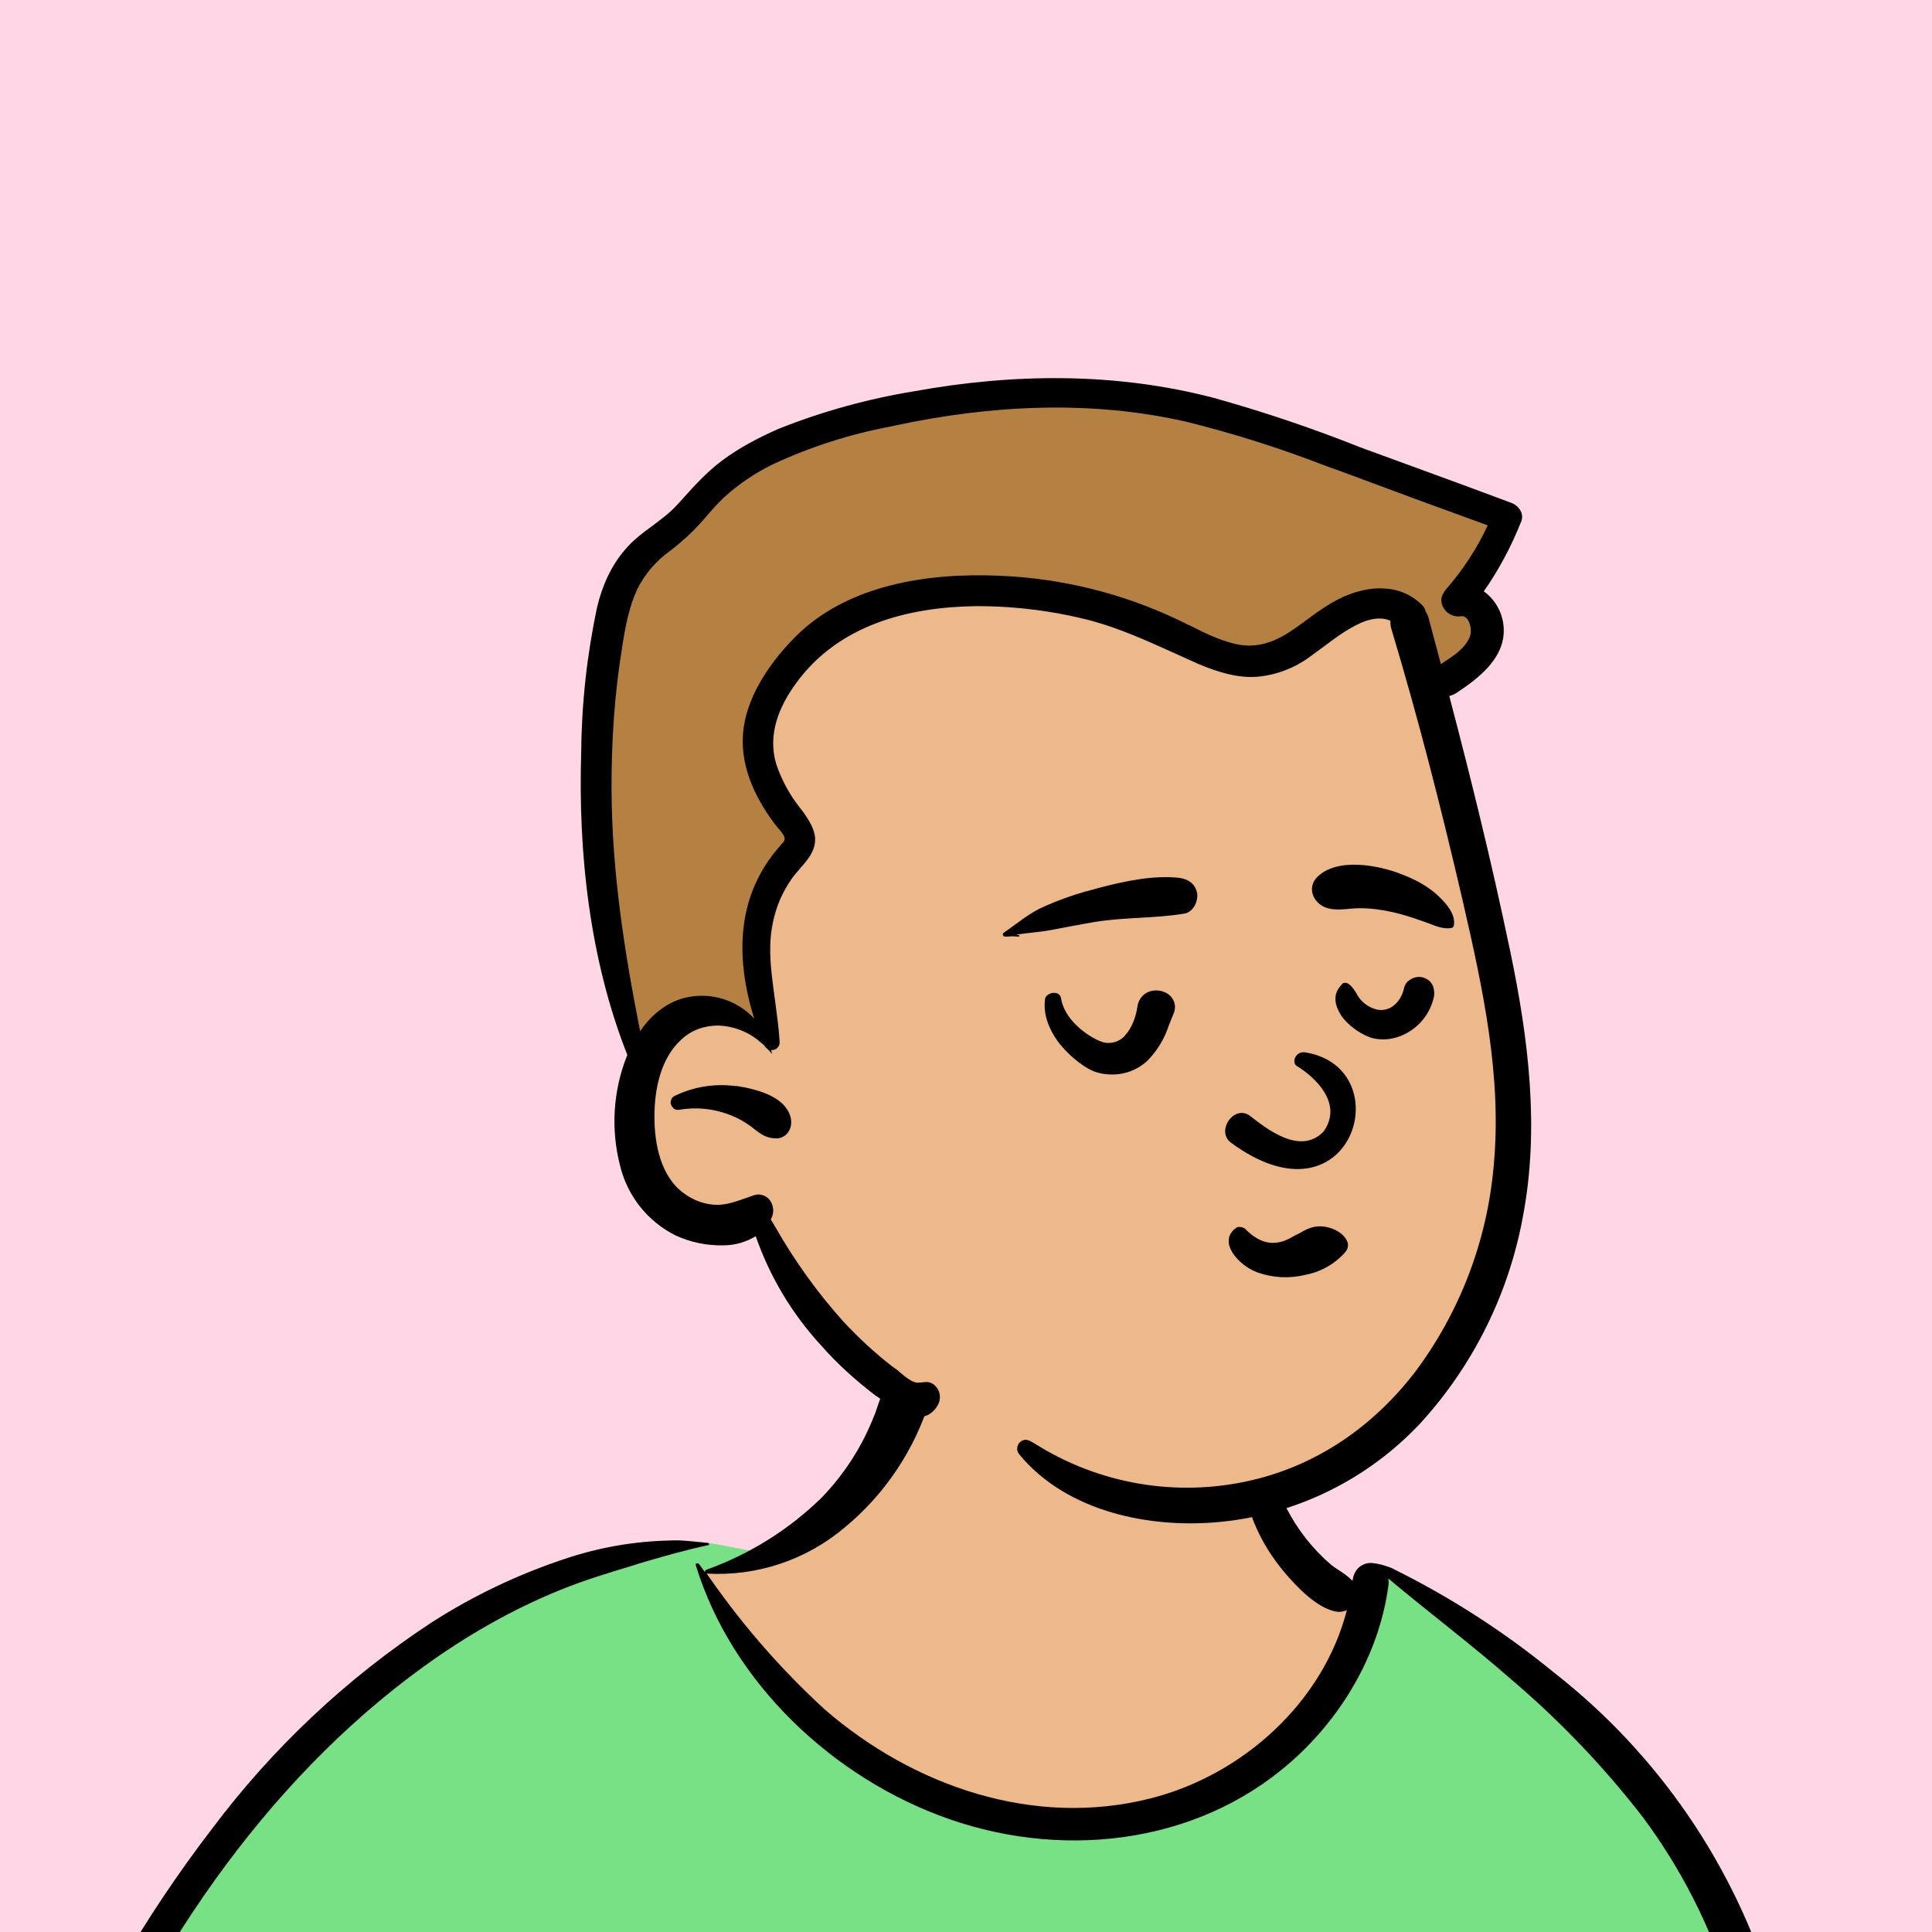
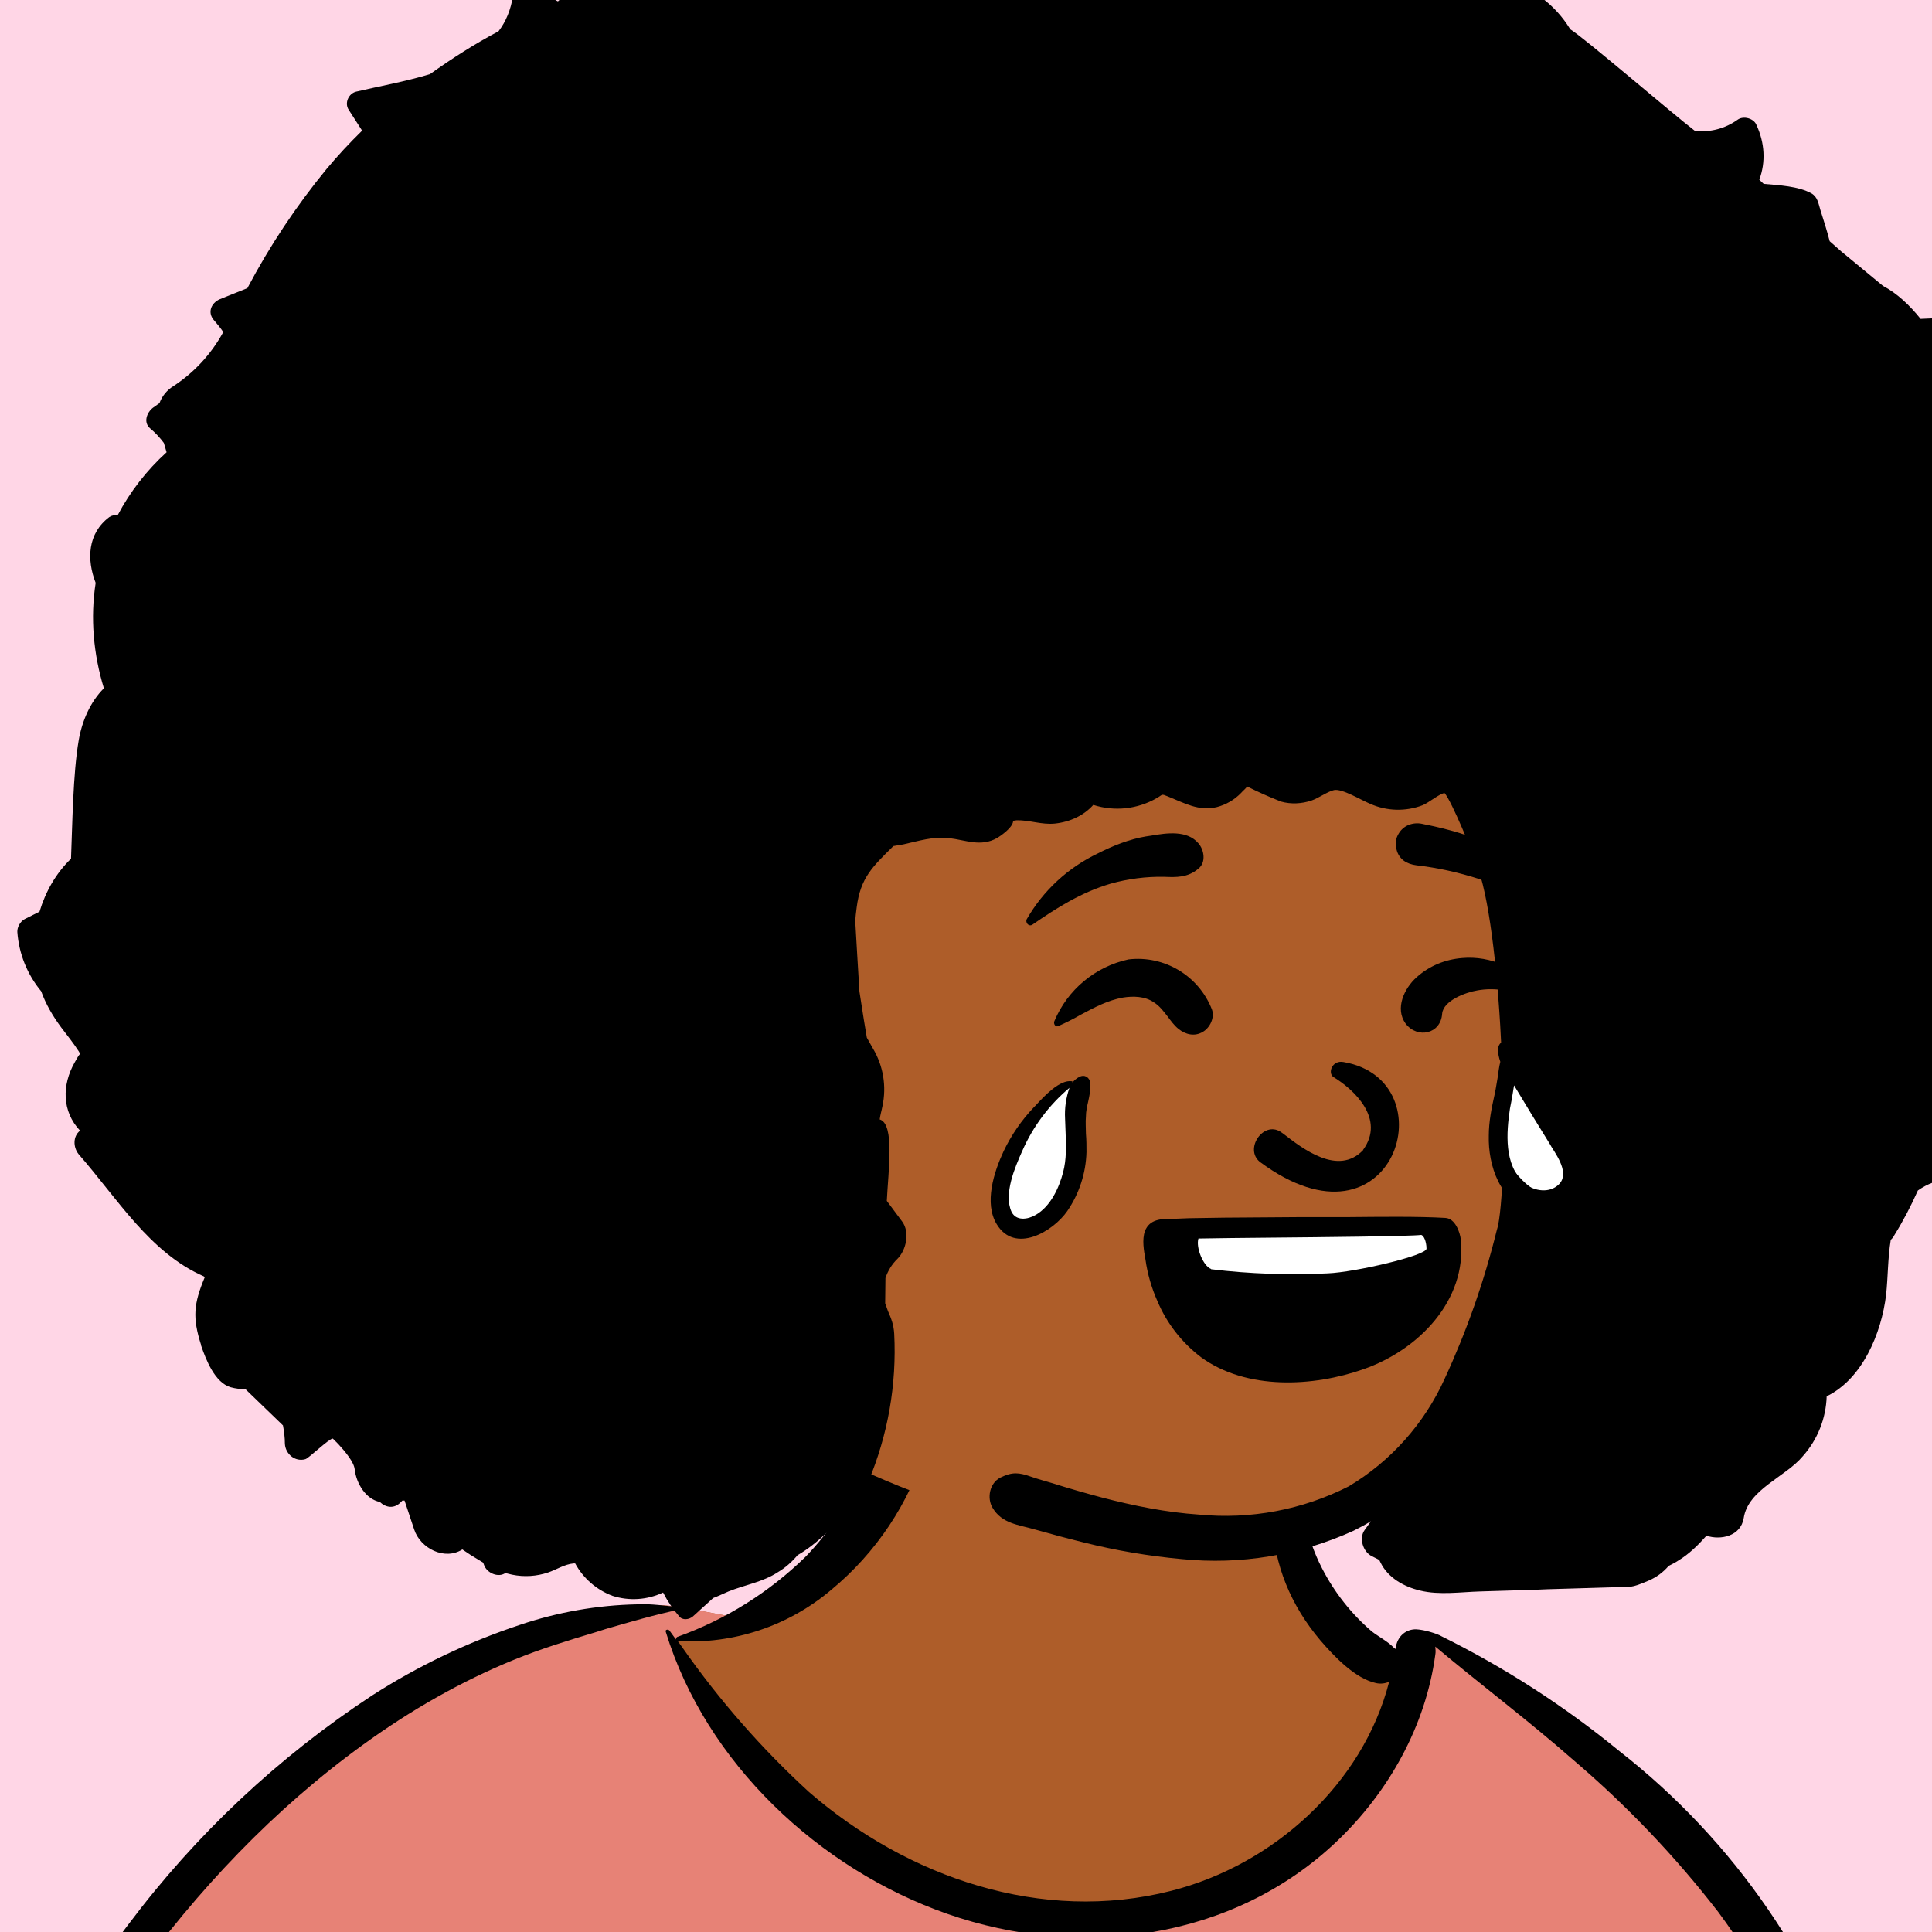
<svg xmlns="http://www.w3.org/2000/svg" viewBox="0 0 704 704" fill="none" shape-rendering="auto">
  <mask id="viewboxMask">
    <rect width="704" height="704" rx="0" ry="0" x="0" y="0" fill="#fff" />
  </mask>
  <g mask="url(#viewboxMask)">
    <rect fill="#ffd6e6" width="704" height="704" x="0" y="0" />
-     <g transform="translate(35.2 35.2) scale(0.9)">
+     <g fill-rule="evenodd" clip-rule="evenodd">
+       <path d="M705.3 1074a2351.1 2351.1 0 0 1-15.6-101c-1-7.7-2.5-16.4 2.7-22 7.3-8 14-14.8 14.8-26.2.8-10.7-2.8-22.4-5-32.8a809.4 809.4 0 0 0-17.3-64.7c-6.6-21.7-13.9-43.2-21.3-64.6-6.9-20-13.5-40.3-22.5-59.5-17-36.5-46-63.5-81.6-81.6-9-4.5-27-20.5-36.3-24-8.5-3.4-8.5 6.3-16.9 2.6-6.7-2.9-13-6.7-16.7-13.2-4-7-14.3-16.9-15.9-25-3.3-17.4.3-32.2-12-45.3a90 90 0 0 0-41.1-23.8c-33.7-9.3-78.5-2.8-98.8 28.5-9.7 14.9-13 33-26.2 45.1-11.4 10.7-8.8 18-23.6 23.4-.9.3-23.6-4.5-24.4-4.2-16.2-3.5-31.7 6.2-46.5 11.8a325.4 325.4 0 0 0-63 32.3 399.2 399.2 0 0 0-102.3 98.5 482.5 482.5 0 0 0-76.4 161c-1.7 6.4-3.5 13-1.5 19.4 1.7 5.3 5.4 9.2 9.8 12.4 6 4.3 18 7 17.7 15.7-.1 6.6-2.4 13.5-3.5 20-1.3 7.7-2.3 15.5-3.4 23.2-4.8 35.4-8.6 71-10.3 106.6a920 920 0 0 0-.5 106c.1 2.3.8 4.5 2 6.2-1 .4-1.2 2.4.1 2.7l2.7.5a12 12 0 0 0 7 2.4l5.5.2c19.3 4 38.6 7.9 58.1 10.8 23.8 3.5 47.6 6.3 71.5 8.7 49.2 4.8 98 3.2 147.1.6a1877 1877 0 0 1 147.4-2c49.2 1.4 98.4 3.5 147.6 4.4 55 1 110-.5 164.8-5 7.5-.5 12.2-6.5 10.7-14-8.9-44.7-19-89.1-27-134Z" fill="#ae5d29" />
+       <path d="m201 597.5 1.2-.4c14.5-5.7 29.6-14.8 45.4-11.4.5-.2 10.8 1.9 17.9 3.2l-6.7 7L247 598c40.7 67.1 88.8 100.7 144.3 100.7 55.5 0 97.7-33.6 126.4-100.7l4-1c.4 0 1 .2 1.5.4 9.3 3.6 27.4 19.6 36.3 24.1 35.6 18 64.5 45 81.6 81.6 8.7 18.6 15.2 38 21.8 57.5l.7 2c7.4 21.4 14.7 43 21.3 64.6 6.3 20.4 12 41 16.6 61.8l.7 2.9c2.2 10.4 5.8 22 5 32.8a29 29 0 0 1-3 10.7l-80.4 29 38.4 261.3c-35.1 1.5-70.3 2-105.5 1.3-49.2-.9-98.4-3-147.6-4.3-47.7-1.2-95.3-.7-143 1.7l-12 .6a946.3 946.3 0 0 1-139.5-1l-3.1-.3v-38.3l16.3-212.9-83-15.6-81.3-39.5a21.7 21.7 0 0 1-5.6-8.8c-1.9-6-.5-12 1-18l.5-1.3a492.8 492.8 0 0 1 76.4-161A399.3 399.3 0 0 1 138 629.7c19.8-13 40.9-23.9 63-32.3Z" fill="#e78276" />
+       <path d="M232.2 584.6c5.1-.3 10.3.6 15.4 1 .4.1.6.8 0 .9-9 1.9-18 4.5-26.9 7.1l-3.8 1.2c-10 3-19.8 6-29.6 10-19.4 7.9-37.8 18.5-54.8 30.8C67.2 682.8 20 754.3-9.9 828.3a526 526 0 0 0-24.3 77c-.4 1.6-2 5.4-1 7 .7 1.3 3.6 2.1 5 2.9l4.5 2.3 25.2 12.9 2.3 1.1c38 18.6 78.4 34.4 121 35.5l.4-3.7a342 342 0 0 1 9.9-60c.3-1 1.6-.6 1.7.3 3 23.1 2 46.4 1 69.7-1.8 41-4.3 82.2-6.5 123.3-1.2 20.6-2.6 41-3.9 61.7-1.3 20.5-1.7 41.6-4.7 62-.6 4.6-6 7-10 6.6-4.4-.5-7.9-4.5-8-9 0-11.9 1.5-24 2.4-35.8l2.5-33.8c3.1-41.1 6.8-82.2 10.2-123.3a4771 4771 0 0 1 3.8-43.7C76.4 979.8 34.2 963-6.1 943.5c-.6 13.2-2 26.5-3.4 39.6-3.8 36.8-7.1 73.6-9.6 110.5a2254.2 2254.2 0 0 0-4.2 92.7l-.2 7c0 4.4-.5 8.5-4.3 11.7-3.7 3.3-8.9 3.5-12.6 0-5-4.6-4.2-10.9-4-17.1a1675.6 1675.6 0 0 1 1.8-47.2 1321 1321 0 0 1 10.5-109.5l2-14c3.5-26 7.5-52.7 15.5-77.9-3.1-1.5-6.2-3-9.3-4.7-5.5-2.7-11.2-5.4-16.6-8.4-4.2-2.5-7.9-5.8-9-10.8-1.4-5.5.6-11.5 2-16.9v-.4a502 502 0 0 1 26.6-80 523.2 523.2 0 0 1 67.8-117 353.8 353.8 0 0 1 88.7-83.3 239 239 0 0 1 53.8-25.7 142.6 142.6 0 0 1 42.8-7.5Zm90.1-66c6-6.5 18.1.2 15.2 8.8a108.2 108.2 0 0 1-34.7 52A79.4 79.4 0 0 1 247 598l1.7 2.4a321.1 321.1 0 0 0 46.1 52.6c36 31.2 84.8 48 132 36 37.1-9.4 69.8-38.8 79.4-76.2-1.3.6-3 .9-4.8.5-7.7-1.7-15.3-9.8-20.3-15.6-5.3-6.3-9.5-13-12.6-20.7-5.6-14-7.4-32.1.3-45.7 1-1.7 3-.7 3.3 1l.3 2.5c1.5 12.7 3.3 25 9.3 36.6a76 76 0 0 0 18.2 23.1c2.6 2 5.8 3.6 8.1 6l.5.4c.6-5 4.1-7.3 7.6-7.2 3.3.2 7.3 1.6 8.8 2.3l.1.1a341 341 0 0 1 65.1 42 259 259 0 0 1 88.4 129c7.5 25.3 11.8 51.4 16.3 77.4l2.8 16c4.2 23.9 8.9 48.4 18.4 70.7 2.5 5.7.6 11.1-5.5 13.4A1493 1493 0 0 1 688 953c3.7 16 6 32.5 8.7 48.5 6 34.1 13.2 68 19.4 102 3.2 17.5 6.1 35 9.3 52.3l4.7 25.2 2.4 13.6.1.7c.5 2.4 1 4.9.4 7.3-.8 2.7-2.9 4.6-4.8 6.6-1.6 1.6-3.8 1.6-5.7.7l-.7-.3c-3.4-1.6-6-3.2-7.3-7-.7-2.5-1-5.2-1.5-7.7a3535.6 3535.6 0 0 1-7.8-43.6l-1.6-9.1c-5.2-31.4-10.2-62.9-12.8-94.5-1-14-2.3-28.1-3.5-42.2l-.9-10.5c-1.1-13.3-2.5-27-2.7-40.5l-4.5 1.6L657 964c-5.5 2-12.5 6-18.4 5.2-2.9-.3-5-1.2-6.8-2.9 2 28.8 4.8 57.4 8.5 86a1965.7 1965.7 0 0 0 22 135c.6 3.2 1.4 6.4 1.9 9.6.5 3.7-.5 5.9-2.5 9-1.7 2.4-5 3.7-7.8 2-3.6-2.3-5.5-4.3-6.5-8.4-1-3.7-1.6-7.6-2.3-11.4a1654.2 1654.2 0 0 1-11.4-65.2c-7.8-52-12.7-104.4-15.2-156.8a1388 1388 0 0 1-1.4-77.8c0-13.3.5-26.6 1.4-39.9 1-13.4 3-26.5 4.8-39.8 0-.5.7-.5.7 0 .8 14.9 2.1 29.8 2.8 44.7.6 14.3.9 28.5 1.4 42.8.6 18.7 1.5 37.5 2.7 56.2a9.6 9.6 0 0 1 8.5-3.1c4.7-1 9.7-3.4 14.1-5l16.8-5.5 26.4-8.7a679 679 0 0 1-18-80.8l-2-12.3c-4-24.2-8.5-48.5-15.8-72a229.8 229.8 0 0 0-34.8-68.2 370.2 370.2 0 0 0-52.7-55.3C557 627 539.7 614 523 600c.1.9.2 2 0 3-3.5 25.9-17 50-35.8 67.9-37.7 36-93.6 43.4-142 26.5-46.7-16.3-88-55-102.6-102.8-.3-.8.8-1 1.3-.5l2.4 3.3c0-.4.2-.9.7-1a129 129 0 0 0 46.6-29.2 100.2 100.2 0 0 0 21.3-33.3l.4-1c1.7-5 3.2-10.2 7-14.2Z" fill="#000" />
+     </g>
+     <g transform="matrix(.99789 0 0 1 156 62)">
      <g fill-rule="evenodd" clip-rule="evenodd">
-         <path d="M705.3 1074a2351.1 2351.1 0 0 1-15.6-101c-1-7.7-2.5-16.4 2.7-22 7.3-8 14-14.8 14.8-26.2.8-10.7-2.8-22.4-5-32.8a809.4 809.4 0 0 0-17.3-64.7c-6.6-21.7-13.9-43.2-21.3-64.6-6.9-20-13.5-40.3-22.5-59.5-17-36.5-46-63.5-81.6-81.6-9-4.5-27-20.5-36.3-24-8.5-3.4-8.5 6.3-16.9 2.6-6.7-2.9-13-6.7-16.7-13.2-4-7-14.3-16.9-15.9-25-3.3-17.4.3-32.2-12-45.3a90 90 0 0 0-41.1-23.8c-33.7-9.3-78.5-2.8-98.8 28.5-9.7 14.9-13 33-26.2 45.1-11.4 10.7-8.8 18-23.6 23.4-.9.3-23.6-4.5-24.4-4.2-16.2-3.5-31.7 6.2-46.5 11.8a325.4 325.4 0 0 0-63 32.3 399.2 399.2 0 0 0-102.3 98.5 482.5 482.5 0 0 0-76.4 161c-1.7 6.4-3.5 13-1.5 19.4 1.7 5.3 5.4 9.2 9.8 12.4 6 4.3 18 7 17.7 15.7-.1 6.6-2.4 13.5-3.5 20-1.3 7.7-2.3 15.5-3.4 23.2-4.8 35.4-8.6 71-10.3 106.6a920 920 0 0 0-.5 106c.1 2.3.8 4.5 2 6.2-1 .4-1.2 2.4.1 2.7l2.7.5a12 12 0 0 0 7 2.4l5.5.2c19.3 4 38.6 7.9 58.1 10.8 23.8 3.5 47.6 6.3 71.5 8.7 49.2 4.8 98 3.2 147.1.6a1877 1877 0 0 1 147.4-2c49.2 1.4 98.4 3.5 147.6 4.4 55 1 110-.5 164.8-5 7.5-.5 12.2-6.5 10.7-14-8.9-44.7-19-89.1-27-134Z" fill="#edb98a" />
-         <path d="m201 597.5 1.2-.4c14.5-5.7 29.6-14.8 45.4-11.4.5-.2 10.8 1.9 17.9 3.2l-6.7 7L247 598c40.7 67.1 88.8 100.7 144.3 100.7 55.5 0 97.7-33.6 126.4-100.7l4-1c.4 0 1 .2 1.5.4 9.3 3.6 27.4 19.6 36.3 24.1 35.6 18 64.5 45 81.6 81.6 8.7 18.6 15.2 38 21.8 57.5l.7 2c7.4 21.4 14.7 43 21.3 64.6 6.3 20.4 12 41 16.6 61.8l.7 2.9c2.2 10.4 5.8 22 5 32.8a29 29 0 0 1-3 10.7l-80.4 29 38.4 261.3c-35.1 1.5-70.3 2-105.5 1.3-49.2-.9-98.4-3-147.6-4.3-47.7-1.2-95.3-.7-143 1.7l-12 .6a946.3 946.3 0 0 1-139.5-1l-3.1-.3v-38.3l16.3-212.9-83-15.6-81.3-39.5a21.7 21.7 0 0 1-5.6-8.8c-1.9-6-.5-12 1-18l.5-1.3a492.8 492.8 0 0 1 76.4-161A399.3 399.3 0 0 1 138 629.7c19.8-13 40.9-23.9 63-32.3Z" fill="#78e185" />
-         <path d="M232.2 584.6c5.1-.3 10.3.6 15.4 1 .4.1.6.8 0 .9-9 1.9-18 4.5-26.9 7.1l-3.8 1.2c-10 3-19.8 6-29.6 10-19.4 7.9-37.8 18.5-54.8 30.8C67.2 682.8 20 754.3-9.9 828.3a526 526 0 0 0-24.3 77c-.4 1.6-2 5.4-1 7 .7 1.3 3.6 2.1 5 2.9l4.5 2.3 25.2 12.9 2.3 1.1c38 18.6 78.4 34.4 121 35.5l.4-3.7a342 342 0 0 1 9.9-60c.3-1 1.6-.6 1.7.3 3 23.1 2 46.4 1 69.7-1.8 41-4.3 82.2-6.5 123.3-1.2 20.6-2.6 41-3.9 61.7-1.3 20.5-1.7 41.6-4.7 62-.6 4.6-6 7-10 6.6-4.4-.5-7.9-4.5-8-9 0-11.9 1.5-24 2.4-35.8l2.5-33.8c3.1-41.1 6.8-82.2 10.2-123.3a4771 4771 0 0 1 3.8-43.7C76.4 979.8 34.2 963-6.1 943.5c-.6 13.2-2 26.5-3.4 39.6-3.8 36.8-7.1 73.6-9.6 110.5a2254.2 2254.2 0 0 0-4.2 92.7l-.2 7c0 4.4-.5 8.5-4.3 11.7-3.7 3.3-8.9 3.5-12.6 0-5-4.6-4.2-10.9-4-17.1a1675.6 1675.6 0 0 1 1.8-47.2 1321 1321 0 0 1 10.5-109.5l2-14c3.5-26 7.5-52.7 15.5-77.9-3.1-1.5-6.2-3-9.3-4.7-5.5-2.7-11.2-5.4-16.6-8.4-4.2-2.5-7.9-5.8-9-10.8-1.4-5.5.6-11.5 2-16.9v-.4a502 502 0 0 1 26.6-80 523.2 523.2 0 0 1 67.8-117 353.8 353.8 0 0 1 88.7-83.3 239 239 0 0 1 53.8-25.7 142.6 142.6 0 0 1 42.8-7.5Zm90.1-66c6-6.5 18.1.2 15.2 8.8a108.2 108.2 0 0 1-34.7 52A79.4 79.4 0 0 1 247 598l1.7 2.4a321.1 321.1 0 0 0 46.1 52.6c36 31.2 84.8 48 132 36 37.1-9.4 69.8-38.8 79.4-76.2-1.3.6-3 .9-4.8.5-7.7-1.7-15.3-9.8-20.3-15.6-5.3-6.3-9.5-13-12.6-20.7-5.6-14-7.4-32.1.3-45.7 1-1.7 3-.7 3.3 1l.3 2.5c1.5 12.7 3.3 25 9.3 36.6a76 76 0 0 0 18.2 23.1c2.6 2 5.8 3.6 8.1 6l.5.4c.6-5 4.1-7.3 7.6-7.2 3.3.2 7.3 1.6 8.8 2.3l.1.1a341 341 0 0 1 65.1 42 259 259 0 0 1 88.4 129c7.5 25.3 11.8 51.4 16.3 77.4l2.8 16c4.2 23.9 8.9 48.4 18.4 70.7 2.5 5.7.6 11.1-5.5 13.4A1493 1493 0 0 1 688 953c3.7 16 6 32.5 8.7 48.5 6 34.1 13.2 68 19.4 102 3.2 17.5 6.1 35 9.3 52.3l4.7 25.2 2.4 13.6.1.7c.5 2.4 1 4.9.4 7.3-.8 2.7-2.9 4.6-4.8 6.6-1.6 1.6-3.8 1.6-5.7.7l-.7-.3c-3.4-1.6-6-3.2-7.3-7-.7-2.5-1-5.2-1.5-7.7a3535.6 3535.6 0 0 1-7.8-43.6l-1.6-9.1c-5.2-31.4-10.2-62.9-12.8-94.5-1-14-2.3-28.1-3.5-42.2l-.9-10.5c-1.1-13.3-2.5-27-2.7-40.5l-4.5 1.6L657 964c-5.5 2-12.5 6-18.4 5.2-2.9-.3-5-1.2-6.8-2.9 2 28.8 4.8 57.4 8.5 86a1965.7 1965.7 0 0 0 22 135c.6 3.2 1.4 6.4 1.9 9.6.5 3.7-.5 5.9-2.5 9-1.7 2.4-5 3.7-7.8 2-3.6-2.3-5.5-4.3-6.5-8.4-1-3.7-1.6-7.6-2.3-11.4a1654.2 1654.2 0 0 1-11.4-65.2c-7.8-52-12.7-104.4-15.2-156.8a1388 1388 0 0 1-1.4-77.8c0-13.3.5-26.6 1.4-39.9 1-13.4 3-26.5 4.8-39.8 0-.5.7-.5.7 0 .8 14.9 2.1 29.8 2.8 44.7.6 14.3.9 28.5 1.4 42.8.6 18.7 1.5 37.5 2.7 56.2a9.6 9.6 0 0 1 8.5-3.1c4.7-1 9.7-3.4 14.1-5l16.8-5.5 26.4-8.7a679 679 0 0 1-18-80.8l-2-12.3c-4-24.2-8.5-48.5-15.8-72a229.8 229.8 0 0 0-34.8-68.2 370.2 370.2 0 0 0-52.7-55.3C557 627 539.7 614 523 600c.1.9.2 2 0 3-3.5 25.9-17 50-35.8 67.9-37.7 36-93.6 43.4-142 26.5-46.7-16.3-88-55-102.6-102.8-.3-.8.8-1 1.3-.5l2.4 3.3c0-.4.2-.9.7-1a129 129 0 0 0 46.6-29.2 100.2 100.2 0 0 0 21.3-33.3l.4-1c1.7-5 3.2-10.2 7-14.2Z" fill="#000" />
+         <path d="M408.5 275c-6.9-83.7-27.8-157.8-126-161a343 343 0 0 0-130.3 27.2C53.2 191 21.7 372.4 109 445.4a1 1 0 0 0 0 1.6c18 12.1 38 22.1 58.1 30.5 53.5 22.6 116.4 32.4 171 7.9 83.2-35.4 84.4-134 70.4-210.5Z" fill="#ae5d29" />
+         <path d="M572.3 236c3.4-3.1 6-7.2 7.3-11.7 1.1-4.1 1.2-8.6 0-12.8-1.4-4.4-4.3-8-3.6-12.5 0-.5.2-1 .3-1.4 2.5-8.7 8.6-15 6.4-24.5-.6-2.7-1.7-5.2-3.4-7l.5-6.4a33.5 33.5 0 0 0-.4-26.8c-.4-4.2-1.2-8.4-2.2-12.6.5-3.7-.1-7.7-1.3-11-2-5.6-4.6-11.1-7.4-16.6.3-1.5.2-3-.7-4.5a41.7 41.7 0 0 0-5.5-7l-4.3-7.6-2.2-3.8c2.2-4 3.4-8 1-12.9a6 6 0 0 0-5.2-3l-6.6.3c-4-5-8.7-9.4-13.7-12L516 29.6l-4.2-3.7c-1-3.9-2.2-7.6-3.4-11.4-.7-2.3-1-4.7-3.2-6-4.8-2.7-12-3-17.5-3.5l-1.6-1.5c2.4-6.5 2-13.5-1.1-20.1-1-2.3-4.7-3.3-6.8-1.8a22.6 22.6 0 0 1-15.6 4.1c-8-6.1-40.5-34-45.5-37l-.2-.3a40.7 40.7 0 0 0-10-11l-1.7-1.8a21 21 0 0 1 4.5-10.4c3.6-4.3-.8-9.8-5.8-7.5l-1 .5c-4 1.7-8.2 3.5-12.6 5.1-1.6-.6-3.3-1.1-4.8-1.8L369.5-85c-2.7-1.1-5.5-2-8-3.3-1-6-7-9.8-13.1-9.6a11.6 11.6 0 0 1 2.3-4.2c3.2-3.7-1-10.6-5.6-7.3l-1 .7-3.8 2.5c-2.1-1-4.5-1.1-7-.2a71.4 71.4 0 0 0-15.3 7.7l-.6.4a13.1 13.1 0 0 0-9.6-4.8h-.2a12.6 12.6 0 0 0-11.8-5.6c.3-5.6-5.3-10.6-10.4-11.2a12 12 0 0 0-13.1 8.6l-1.5 4.8a52.7 52.7 0 0 0-14.6-5c-11.6-2-23 .1-34.2 3.3l-3.3 1-4.5-5.5c-2.5-3-8.4-.6-8 3.3.2 2.7-.9 4.7-2.6 6a38.4 38.4 0 0 1-16-1.3c-1.9-.7-4.1-2.6-5.2-4.3-4-6.4-14.4-8.2-19.4-2-5.1-2.3-11.7.8-14.6 5.3-1.5 2.3-4.6 3.6-8.6 4.7-3 .8-6 1.4-9 2-1.4-1.9-4.3-3.1-6.4-1.6l-4.1 3.3a59 59 0 0 1-31-2.6c-8.5-3.5-16.3 6-15 14-2.4 1.2-5 2-7.5 3.4a30 30 0 0 0-13.6 16c-2 1.6-3.9 3.2-5.8 5l-9.5-5c-2.4-1.1-6.4-.3-6.9 2.9-.8 5.2-2.6 9.5-5.3 13C17-46 8.7-40.7.7-35c-9.2 2.8-19 4.5-27 6.4-2.8.7-4.3 4.2-2.7 6.6l4.9 7.6c-4.6 4.5-8.9 9.1-13 14A259 259 0 0 0-66 43l-10 4c-3.3 1.4-4.7 5-2.1 7.8 1.2 1.4 2.3 2.7 3.3 4.2A55 55 0 0 1-93 78.7a12.2 12.2 0 0 0-5.1 6.2l-2.4 1.7c-2.2 1.7-3.6 5.3-1 7.5 1.8 1.5 3.5 3.3 5 5.3l1 3.4a84.2 84.2 0 0 0-17.9 23 4 4 0 0 0-3 .6c-8 6-8.3 15.5-5 24-2 12.8-.8 26 3 38.4-5 5-8 12-9.2 19-2.1 12.1-2.3 30.8-2.8 43.1-5.5 5.3-9.3 12-11.5 19.3l-5.4 2.7c-1.6.8-2.8 3-2.7 4.7a38 38 0 0 0 8.7 21.6c1.7 4.7 4.2 9 7.4 13.3 2.2 2.9 4.4 5.6 6.4 8.7l.4.8c-.8.9-1.4 2.2-2 3.2-4.6 8.1-4.7 17.7 2 24.8-2.6 2-2.6 6-.5 8.6 14.2 16.2 26 35.9 45.7 44.5l.3.4c-4 9.6-4.5 14.6-1.3 24.6v.2c1.8 5.2 5 13.5 10.8 15.2 1.8.5 3.6.7 5.4.7l13.7 13.2c.4 2.2.7 4.4.7 6.7.2 3.7 3.7 6.7 7.5 5.6 1.3-.4 8.6-7.5 10-7.5l2 2c2.4 2.6 5.8 6.6 6 9.3.6 5 4 10.8 9.2 11.8 2 2 5.2 2.7 7.7 0l.5-.5h.8l3.5 10.5c2.3 7 11.2 11.4 17.6 7.3l3 2 4.6 2.8.3.8c1 3 5.2 4.8 7.8 3l2.5.6c4.4.9 8.9.6 13.1-.8 3-1 6-3 9.3-3.3h.6a25.8 25.8 0 0 0 13.6 11.8 25.3 25.3 0 0 0 18.5-1.2 43 43 0 0 0 5.9 8.7c1.2 1.5 3.6 1.2 5 0l7.4-6.7c1.9-.7 3.7-1.6 5.6-2.4 6-2.4 12.5-3.4 18-7 2.7-1.6 5.1-3.7 7.2-6.2 3.8-2.2 7.3-5 10.5-8.1 1.6 0 3.2-.4 4.8-1.2a20 20 0 0 0 10.5-17.4 122.6 122.6 0 0 0 9.5-54c-.2-3.2-1-5.4-2.3-8.3l-1-2.8.1-9.2c.9-2.6 2.3-5 4.4-7 3.2-3.2 4.6-9.7 1.7-13.6l-5.6-7.5c.5-10.8 3-28-2.6-29.7.2-1.6.7-3.2 1-4.8a29 29 0 0 0-3.5-21.1l-2.2-3.9-1.1-6.6-1.6-10.2-.8-13.2-.7-12c0-2 .3-3.7.5-5.5 1.4-10.8 5.8-14.8 13.4-22.3a80 80 0 0 0 3.6-.6c5.4-1.2 11.1-3 16.7-2.3 6.1.7 11.6 3.3 17.5 0 1.7-1 5.6-3.8 5.9-6v-.3l1.3-.2c4.7-.1 9.2 1.7 14 1.2 5.6-.6 10.6-3 14-6.8a28.8 28.8 0 0 0 23.2-2.5c2.3-1.3 1.5-1.6 4-.6 6 2.4 11.3 5.5 17.9 3.9a19 19 0 0 0 8.9-5.2c.5-.6 1.5-1.4 2.2-2.3a146 146 0 0 0 12.4 5.5c3.6 1 7.5.8 11.1-.4 2.6-.9 5.9-3.3 8.2-3.8 3-.6 9.6 3.5 13.2 5a25.1 25.1 0 0 0 19.2.5c2.2-.9 6.4-4.4 8-4.4 2.7 3.3 10.1 21.2 12.3 27.7 9 26.4 11.3 108.8 7.2 129.9l-.5 1.8a299 299 0 0 1-19 54 88 88 0 0 1-35 39.2 99.7 99.7 0 0 1-54.7 10.3c-12-.8-23.8-3.2-35.4-6.2-6-1.6-12-3.3-18-5.2-2.7-.8-5.3-1.5-7.9-2.4-4.5-1.6-6.9-1.8-11.2.3-4 2-5 7.5-2.9 11 3.4 5.8 9.5 6.2 15.4 7.9 6 1.7 12 3.3 18.1 4.8a235 235 0 0 0 35.5 6 122 122 0 0 0 62.8-10.3c2.2-1.1 4.3-2.2 6.4-3.5l-2.3 3.2c-2.2 3-.6 7.9 2.5 9.5l2.8 1.4.5 1c2.7 5.5 8.5 8.8 14.5 10.2 7 1.7 14.8.5 22 .3l19.8-.6 4.7-.2 23.6-.7c7-.2 6.6.4 13.2-2.4 3-1.3 5.3-3 7.4-5.4 1.2-.6 2.4-1.2 3.6-2 3.8-2.3 7.1-5.5 10.2-9 5.2 1.7 12.5.2 13.6-6.4 1.6-10.5 15.3-15 21.6-22.6a34.3 34.3 0 0 0 8.7-21.8c13-6.3 20-22.9 21.7-37 .7-6.4.6-13.4 1.7-20 .5-.5 1-1 1.3-1.7 3.3-5.3 6.1-10.7 8.6-16.3 3.4-2.4 7.5-4 11.8-4.2a9.3 9.3 0 0 0 2.5-18.2h-.2a26.2 26.2 0 0 0-.8-21.3l.4-2.1c5.7-6 8.9-14.5 8.5-22.7 2.6-1.8 5.5-3.2 8.6-4 4.9-1.4 5-7.3 1.3-10-1.4-1-2.6-2.3-3.6-3.7a23.5 23.5 0 0 0-3.6-22.3l9.7-12.4c2.1-2.7 3.3-7.4 0-10l-6.3-5Z" fill="#000" />
      </g>
-       <g transform="matrix(.99789 0 0 1 156 62)">
-         <path fill-rule="evenodd" clip-rule="evenodd" d="M287.4 509.5c-22.2.1-41-6.2-55.4-16.6-18-6.4-39.7-16.3-52.8-26.7-5.2 1.3-11.3-4.1-15.2-7-24.5-18.2-43.6-45-49.3-71.7-8.8 11-21.3 11.6-33.2 6-25-14.2-24.1-44-15.1-66.4-19-42.6-32.1-155-3.2-200.3 6-6.8 14.6-10.8 20.9-17.8 5.6-6 10.9-12.3 17.3-17 19.8-15.1 53.8-23.1 75.2-27 89-19.1 157.3 15.4 238 44.6a142 142 0 0 1-18.5 32c20 7.5 10.8 24.3-4.7 32.8l-9.2-4.5c14.4 51.6 47.5 179.8 33.2 221-11.4 64.1-61.5 119-128 118.6" fill="#edb98a" />
-         <path d="M86 309.8c-11.3 0-19.7 12.7-19.7 12.7H64C46.2 276.7 35 170.9 63 127.3c3-3.4 6.7-6.2 10.4-9A68 68 0 0 0 86 107c4.7-5.2 9.4-10.4 15-14.5 19.8-15 53.8-23 75.1-26.8C252.7 49 314 72.3 381 97.6c11 4.2 22 8.4 33.3 12.5a142 142 0 0 1-18.4 32c20 7.5 10.8 24.3-4.7 32.8l-6.9-3.3c-1.8-9.7-6.6-28.5-16.7-29.5-7.2-.7-19 6-30.4 12.5-10.3 6-20.4 11.7-26.7 11.7-5 0-17.4-4-33-9-26-8.4-60.8-19.6-83.8-19.6-36.8 0-68 30.4-80.5 52.4s18.5 49.3 18.5 49.3-18.5 23.7-18.5 34.1c0 10.4 4.3 42.9 4.3 42.9s-20-6.6-31.3-6.6Z" fill="#b58143" />
-         <path fill-rule="evenodd" clip-rule="evenodd" d="M300.3 515c-28.9 3-63-3.9-82.3-27.3a3.6 3.6 0 0 1 2-5.8c.7-.2 1.5 0 2.4.4l1.8 1a115.7 115.7 0 0 0 87.7 15c27.6-6.3 50-22.4 66.4-43.5a162.5 162.5 0 0 0 32.2-83.7c3.5-36.4-4.5-72.5-12.6-107.7-8.6-37-18-73.8-29-110.2-.3-1.1-.3-2.1-.3-3-3.2-1.4-6.6-1-10 .1-6.2 2.2-12.4 6.9-17.6 10.8l-5.2 3.8a42.4 42.4 0 0 1-21.3 8c-8.1.6-16.1-2-23.6-5.1l-11.1-5c-10.5-4.7-20.9-9.4-32.2-12.5-15.2-4-31-6-46.7-6-28 .3-56.3 7.6-73.5 31.3-7 9.6-11.5 20.7-8 32.6a59 59 0 0 0 9.6 17.7l1.4 1.8c2.1 3 4 6 4.6 9.1.5 2.6.1 5.4-1.8 8.5a40 40 0 0 1-4.2 5.3c-1 1.3-2.2 2.5-3.1 3.8a48.9 48.9 0 0 0-4.9 8.6 50.8 50.8 0 0 0-4 18.7c-.2 7.7 1 15.2 2 22.8.7 5.4 1.5 10.7 1.8 16.2 0 1-.2 1.6-.6 2.1a3 3 0 0 1-2 1.2h-.8l.3 1.6a28.6 28.6 0 0 0-1.8-2c-.6-.4-1-.9-1.4-1.5l-2.6-2.2a27.6 27.6 0 0 0-16-5.8c-5.5 0-10.9 1.8-15 5.7C72.4 327.5 70 340.2 70 351c0 11 2.5 24.4 12.2 31.2 3.8 2.8 8.6 4.5 13.3 4.5 4 0 7.7-1.4 11.5-2.7l3.4-1.2c1.3-.4 2.5-.4 3.5 0 1.2.3 2.1 1 2.9 2a7 7 0 0 1 .4 7.8l2.1 3.5a220.5 220.5 0 0 0 27.3 37.8c6.2 6.6 12.8 12.8 20 18.3l1 .7c.7.5 1.4 1 2.1 1.7 2.1 1.7 4.7 4 7 4.1l1.9-.1c1.3-.2 2.5-.3 3.6.2.9.4 1.8 1 2.7 2.4a6.5 6.5 0 0 1 0 6.7 9.5 9.5 0 0 1-4.2 4 10 10 0 0 1-5.9.5c-5-1-10.7-5.2-14.3-8l-.7-.4c-8-6.1-15.5-12.8-22.1-20.3a126.6 126.6 0 0 1-26.6-44.3 25.2 25.2 0 0 1-13 3.7 44 44 0 0 1-19.5-4A42.8 42.8 0 0 1 56 370.6 71.7 71.7 0 0 1 59 326c-15.3-38.7-20-81.7-18.7-123a291 291 0 0 1 6.5-58.5c2-8.4 5.6-16.5 11.3-23.1 3.2-3.8 7.2-6.8 11.2-9.7 3.4-2.6 6.9-5.1 9.8-8.3l1.4-1.5.9-1c5-5.6 10-11 16-15.5 7.1-5.3 15-9.4 23-12.9a264.3 264.3 0 0 1 55-15.2C215.8 50 257.2 49.6 297 60a587 587 0 0 1 59.4 20l41.9 15.3 19.4 7.2a7 7 0 0 1 3.6 3 5 5 0 0 1 .4 4.5c-4 10-9 19.5-15.2 28.3a19.6 19.6 0 0 1 8.1 15.4c.3 12-10.6 20.1-19.6 26-.9.5-1.7.8-2.5 1 8.8 33.4 17.1 67 24.2 100.9l.5 2.3c7.4 35.4 12 71.6 5.2 107.4a169 169 0 0 1-41.6 83.8 128.6 128.6 0 0 1-80.5 39.9ZM110.5 311.3c-3.8-12-5.8-25-4.3-37.2a58.9 58.9 0 0 1 14.5-32.4l1-1.2c.5-.5 1-1 1.1-1.7.1-.4 0-.8-.2-1.3-.5-1.2-1.5-2.2-2.4-3.3l-1.6-2c-8.3-11.1-14.4-24.5-12.4-38.7 2-13.8 11-26.7 20.7-36.5C148 135.6 181 130.7 210 132a186.6 186.6 0 0 1 72.8 18l1.7.8c.9.5 1.8 1 2.7 1.3 5.8 3 11.7 5.8 18 7.4 12.5 3 21-3.4 29.8-9.9 3-2.2 6.2-4.5 9.4-6.4l.7-.4c6-3.5 13-5.8 19.8-5.7 6 .1 11.6 2 16.3 6.5 1 .9 1.5 1.9 1.7 2.9a8 8 0 0 1 1.2 2.6 8705 8705 0 0 1 5 18.7l1.3-.9c4-2.6 8.4-5.5 10.3-9.9.8-1.7.7-4.4-.3-6.5a4 4 0 0 0-1.4-1.7c-.4-.3-1-.5-1.6-.4-1.5.2-2.8 0-4-.5a6.7 6.7 0 0 1-3.1-2.7 6 6 0 0 1-1-4c.2-1.1.8-2.4 1.8-3.6 6.8-7.8 12.6-16.5 17-26L379 101l-30.8-11.4-5.6-2a466.2 466.2 0 0 0-57-18c-38.7-8.8-79-6.7-117.6 1.5l-2.3.5a202 202 0 0 0-47.5 15.2 84 84 0 0 0-20.2 13.7c-2.6 2.5-5 5.2-7.3 7.9A88 88 0 0 1 80 119l-3.6 2.9A42.2 42.2 0 0 0 63 137.5c-3.3 7.2-4.8 15-6 22.8-3.2 19.3-4.5 39-4.4 58.7.2 33 5.2 65.2 11.6 97.4 5-7.3 12.2-13 21.3-14.1a29 29 0 0 1 25 9Zm-9.6 39.1a38.5 38.5 0 0 0-20.8-2.2 3 3 0 0 1-2-.3c-.6-.4-1-1-1.3-1.6-.3-.7-.3-1.4 0-2.1.1-.6.6-1.2 1.4-1.6a43.6 43.6 0 0 1 24.6-4h.8c4.3.7 10.4 2 15 4.7 3.5 2 6.2 5 6.8 8.7.3 2-.1 4-1.3 5.5a5.8 5.8 0 0 1-4.9 2.3c-3.8-.1-6-1.7-8.7-3.8l-1-.8a36 36 0 0 0-8.6-4.8Z" fill="#000" />
+     </g>
+     <g transform="translate(315 248)">
+       <path fill-rule="evenodd" clip-rule="evenodd" d="M55.6 167.6c3.5-7.8 19.1-20 19.1-20s4.8 27 1.1 35.3c-3 6.8-14 19.2-22 15.7s-4-18 1.8-31ZM250.2 160.5c-2.8-6.6-15.7-17-15.7-17s-3.9 22.9-.9 30c2.5 5.7 11.5 16.2 18.1 13.2 6.6-3 3.2-15.3-1.5-26.2ZM117 199.2h87.8l5.2 14.5s-65.5 15.3-88.5 5.5l-4.5-20Z" fill="#fff" />
+       <g fill="#000">
+         <path d="M181.7 171c8.2-11.3-3.3-22-10.9-26.6-2-1.5-.4-6.2 3.8-5.4 38.4 6.6 18.5 72.7-30.5 36.4-5.8-4.7 1.2-15 7.5-11l1 .7c7.1 5.5 20 15.5 29.1 6ZM104.5 56.5l-2 .3c-6 1-12 3.4-17.5 6.2a59.3 59.3 0 0 0-25.9 24c-.5 1.2.7 2.7 2 2 9-6.2 17.8-11.8 28.6-15a67.7 67.7 0 0 1 19.5-2.5c4.4.2 8.6.3 12.4-2.9 3-2.3 2.2-7 0-9.4-4.1-4.7-11.3-3.7-17.1-2.7ZM204.6 52.5l-1.4-.3a8.5 8.5 0 0 0-4.9.4 7.4 7.4 0 0 0-3.6 3.1 7 7 0 0 0-.8 5.9 7 7 0 0 0 2.6 4c1.2.9 2.9 1.5 4.6 1.7 7.8.9 15.4 2.6 22.9 5 3.5 1.2 6.8 2.7 10 4.3L237 78a45 45 0 0 0 9.4 3.6c.9-.3 1.1-.6 1.3-.8v-.1l.1-.1c.3-.3.6-.8.3-3-7.4-15.3-27.7-21.9-43.4-25.1ZM123.3 128c-3 1.8-6.3 1-8.9-1.1-1.6-1.3-2.8-3-4-4.6-1.5-1.9-2.9-3.8-5-5.1-3.2-2.2-7.5-2.3-11.2-1.7-5.6 1-10.4 3.6-15.3 6.2a86 86 0 0 1-8.3 4.2c-1.1.5-1.8-1-1.4-1.8a38 38 0 0 1 27-22.5 29 29 0 0 1 30.4 18.2c1.1 3-.7 6.7-3.3 8.2ZM242.6 115.4c.2 0 .5-.2.4-.5-3.2-10.3-15.1-14.7-25.2-13.8-6.2.5-11.9 2.8-16.6 7-4.5 4-8 11.4-4 16.9 4.3 5.6 12.8 3.8 13.3-3.6.4-4.8 8.6-7.8 12.8-8.5 6.5-1.2 13.2.2 19.3 2.5Z" />
+         <path fill-rule="evenodd" clip-rule="evenodd" d="M176.1 195.5c11.6-.1 25.6-.3 35.6.3 3.6.2 5.3 5.3 5.6 7.8 2.3 22.4-15.6 40.4-35.4 47.3-18.4 6.5-42.7 7.7-59.2-4.3a50.2 50.2 0 0 1-16-20.6 56.8 56.8 0 0 1-4.3-15c-.6-3.3-1.3-7.3-.2-10.4 1.7-4.4 6-4.5 10.1-4.5h1l5-.2 12.8-.2 27.7-.2H176Zm-49.8 19a253 253 0 0 0 42.5 1.5c10-.4 36-6.5 36-9 0-2.7-1.1-5-2-5-4 .5-34.7.8-56.4 1a3011.2 3011.2 0 0 0-24.7.3c-1 3.2 1.7 10 4.6 11.1ZM82.3 146.6c-.3-2-2-3.2-4-2.2a7.5 7.5 0 0 0-2.6 2.2l.1-.2c0-.2 0-.4-.2-.4-4.4-.7-10.1 5.4-13.2 8.8l-.7.7a61.8 61.8 0 0 0-11 16c-3.5 7.5-7.2 18.9-2.5 26.6 6.6 10.9 20.5 2.7 25.7-4.8a39.9 39.9 0 0 0 7-21.5c0-2.2 0-4.4-.2-6.7 0-2-.2-4.2 0-6.3 0-1.8.4-3.6.8-5.3.5-2.3 1-4.6.8-6.9Zm-9.9 32.5c-1.5 5.8-4.6 12.5-10 15.6-2.9 1.7-7.1 2.3-8.8-1.1-3-6.5 1.3-16.4 3.9-22.2a63 63 0 0 1 17.2-23 29 29 0 0 0-1.6 11.2l.2 5.4c.2 4.7.3 9.5-.9 14.1ZM253.3 157.5A65.2 65.2 0 0 1 262 175c3 11.9-7.2 20.5-18.5 18-11.9-2.7-16.3-16.4-16-27.2 0-5 1-10 2.1-14.9l.4-2 .7-4.1c.3-2 .5-4 1-5.9-.5-1.5-.9-3-.8-4.6 0-2.5 2.6-3.8 4.7-2.7 3 1.5 4.7 4.3 6.3 7.2l1 1.8 3.6 6 3.5 6 3.2 5Zm-13 25.5c3.1 2.8 8.5 3.9 12 1.2 4.9-3.6.8-10-1.9-14.2l-.7-1.2a1574 1574 0 0 1-13-21.3l-.8 4.9-.7 3.6c-1.3 8.8-2.2 20.3 5.1 27Z" />
      </g>
-       <g transform="translate(315 248)">
-         <path fill-rule="evenodd" clip-rule="evenodd" d="M190.6 219.8a28.5 28.5 0 0 1-16 9.2 33.9 33.9 0 0 1-19.5-.9l-.5-.2c-4.6-1.8-9-5.7-10.6-9.6a7 7 0 0 1-.4-4.7 6.9 6.9 0 0 1 3-3.7c.4-.3 1-.3 1.7-.2.8.1 1.6.5 2 1 2.7 2.7 6.4 5.4 11 5.4 3.4 0 6.2-1.4 8.9-3l2-1c1.8-1.1 3.6-2 5.8-2.5a14 14 0 0 1 11.2 3c1.2 1.1 2.1 2.4 2.4 3.7.2 1.2-.1 2.4-1 3.5Zm-19.8-75.4c7.6 4.6 19 15.3 11 26.6-9.6 10-23.4-1.4-30.2-6.6-6.3-4-13.3 6.3-7.5 11 49 36.3 69-29.8 30.5-36.4-4.2-.8-5.8 4-3.8 5.4ZM85.6 73.8l2.2-.6 2.2-.6 1.5-.4c10.3-2.7 21.6-5 31.8-3.9 3.7.5 6.7 2.5 7.3 6.4.4 3.3-1.7 7.6-5.3 8.1-12 2-24.3 1.4-36.3 3.4-6 1-12 2.2-17.9 3.3-4.5.8-9.2 1.1-13.8 1.8l1 .2c.5 0 .4.6 0 .6-1.5-.1-3-.2-4.5 0H53c-1 .1-1.5-1-.7-1.6 5.6-3.8 10.3-8 16.6-10.7 5.4-2.4 11-4.4 16.6-6Zm93.6-5.8c7.9-8 24.7-4.9 34-1.2 5.4 2 10.5 4.7 14.8 8.6l.4.4.6.6c2.9 2.8 6 6.7 5.6 10.7 0 .7-.4 1.4-1 1.5-3.8.7-7.5-1.3-11-2.5l-2.3-.8c-3.5-1.2-7-2.3-10.5-3.1-4.4-1-9-1.6-13.5-1.6-4.6 0-9.5 1.4-14-.4-4.8-2-7.3-8-3.1-12.2Zm-78 64.4c-2 2-4.8 3.2-8.2 2.6-2.6-.6-7.7-3.3-11.7-7.4-2.8-2.8-5.1-6.3-5.8-10.4-.1-1-.6-1.6-1.3-2-.5-.2-1.2-.4-2-.3-.6 0-1.2.3-1.8.6-1 .6-1.4 1.4-1.4 2-.8 6 1.5 11.8 5 16.8C79 141 86 146 90.1 147.1c7.2 2 14.7.4 20.2-4.6a36 36 0 0 0 8.8-14.4l.4-1 1.5-3.7c1-2.3.7-4.4-.3-6-1-1.8-3-3-5.3-3.4-2-.3-4.2 0-6 1.3a7.7 7.7 0 0 0-3 5.2c-.6 4-2.2 8.6-5 11.6l-.3.3Zm122.2-23.2c-1.6-.8-3-1-4.8-.5-1 .3-2 .9-2.8 1.6-.8.8-1.3 1.8-1.5 2.9-.6 2.6-2 5.1-4.1 6.8a8.2 8.2 0 0 1-6.5 1.7 12.5 12.5 0 0 1-8.3-6l-.2-.4c-.9-1.5-1.7-2.8-3-3.8-.4-.4-1-.7-1.7-.7l-.8.1c-2.7 2.7-3.2 4.7-3.1 6.7 0 2.1 1 4.3 2.2 6.3 3.2 4.7 9.2 8.5 13.2 9.4 5.6 1.2 11-.3 15.5-3.4a22 22 0 0 0 9-13.7c.2-1.3 0-2.8-.4-4a5.7 5.7 0 0 0-2.7-3Z" fill="#000" />
-       </g>
-       <g transform="translate(279 400)" />
-       <g transform="translate(179 343)" />
-       <g transform="translate(203 303)" />
    </g>
+     <g transform="translate(279 400)" />
+     <g transform="translate(179 343)" />
+     <g transform="translate(203 303)" />
  </g>
</svg>
